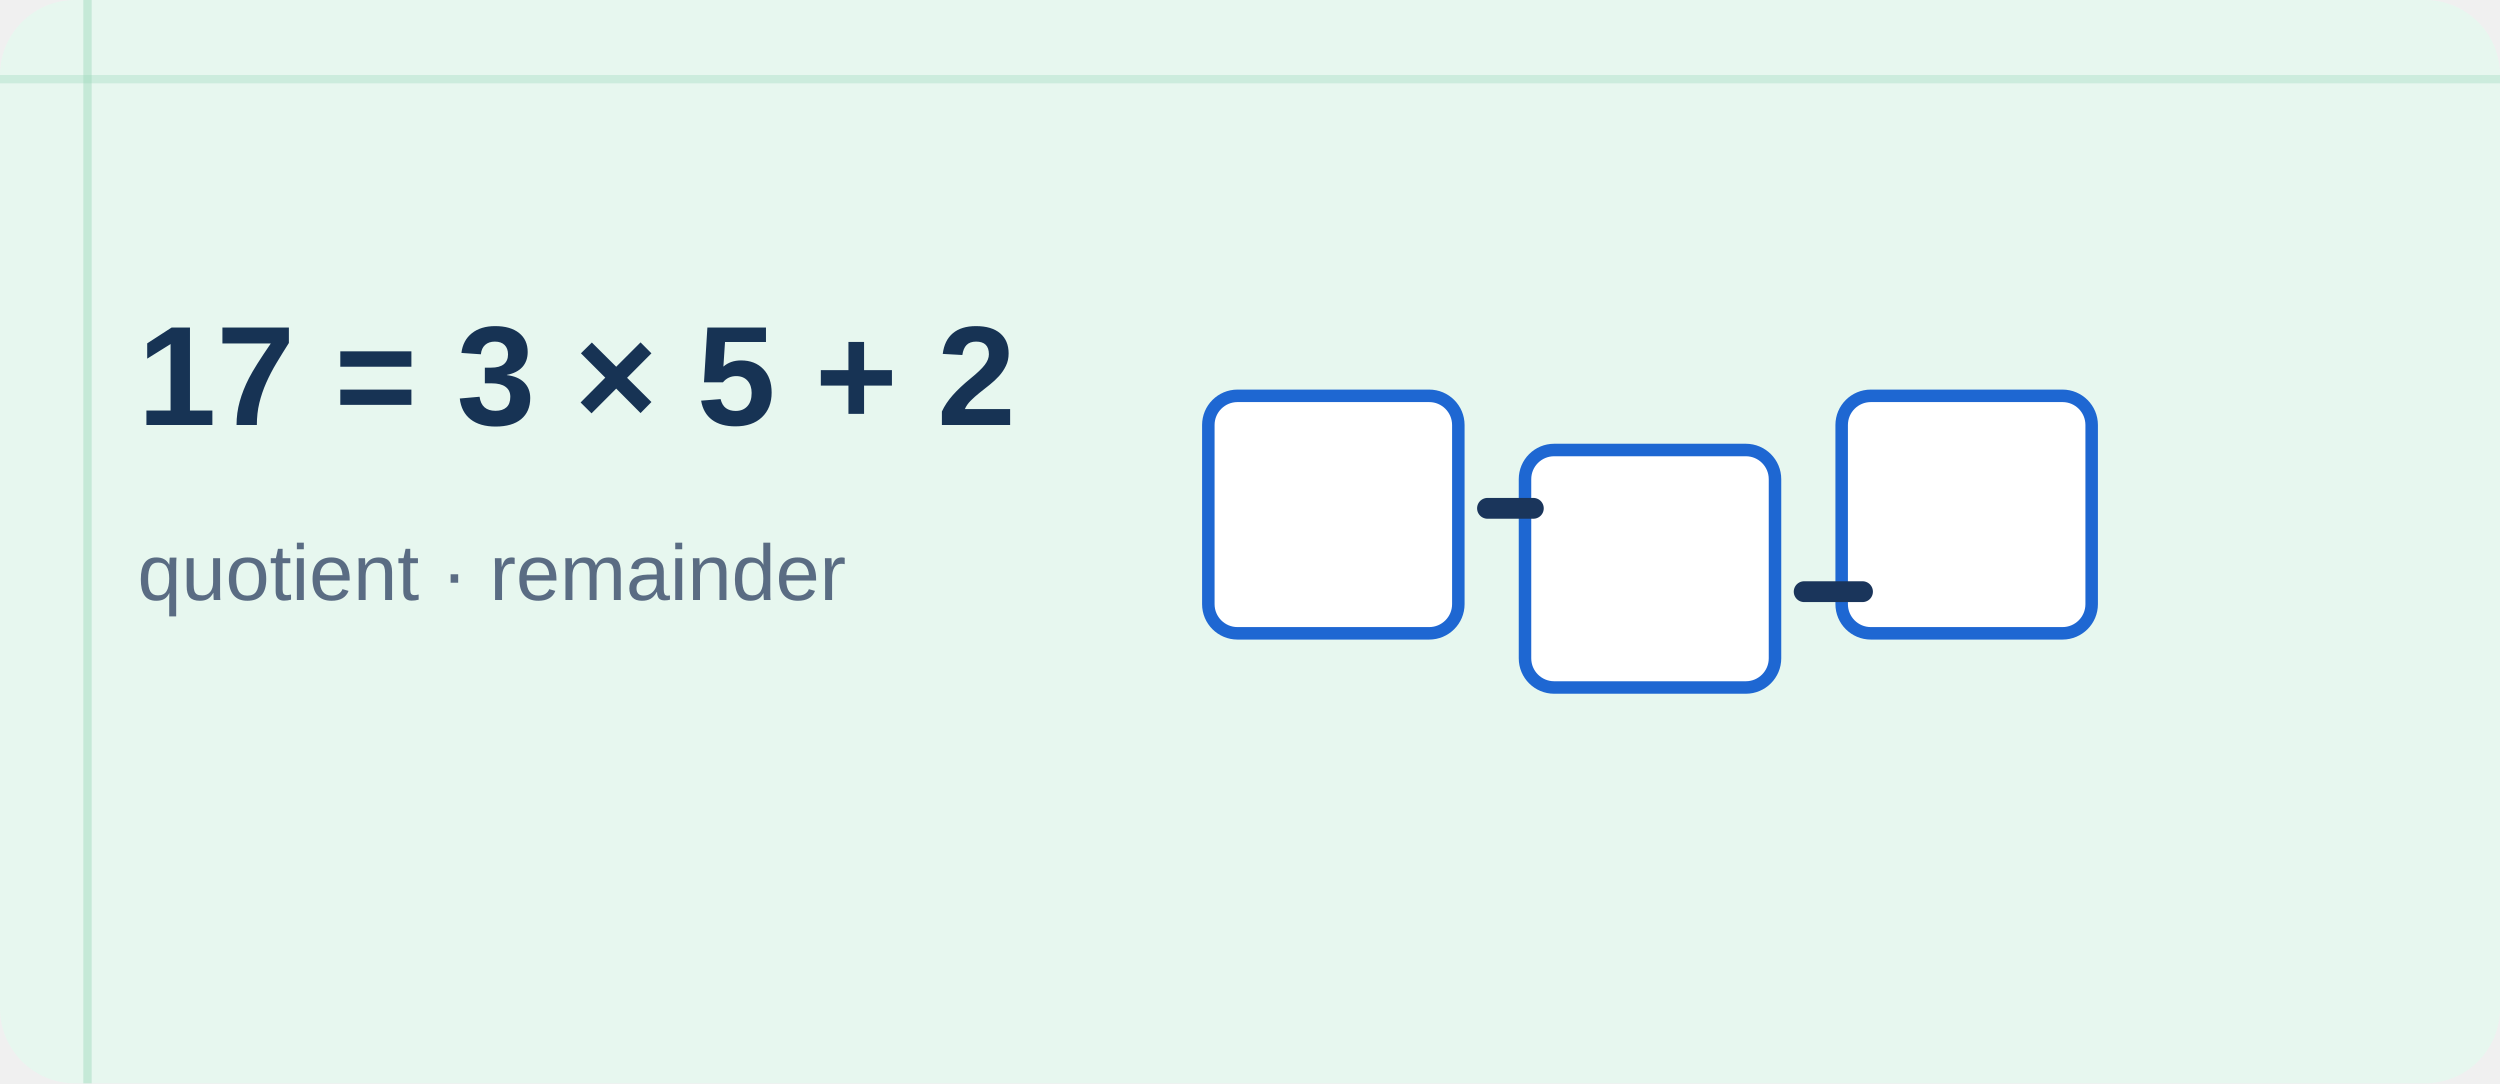
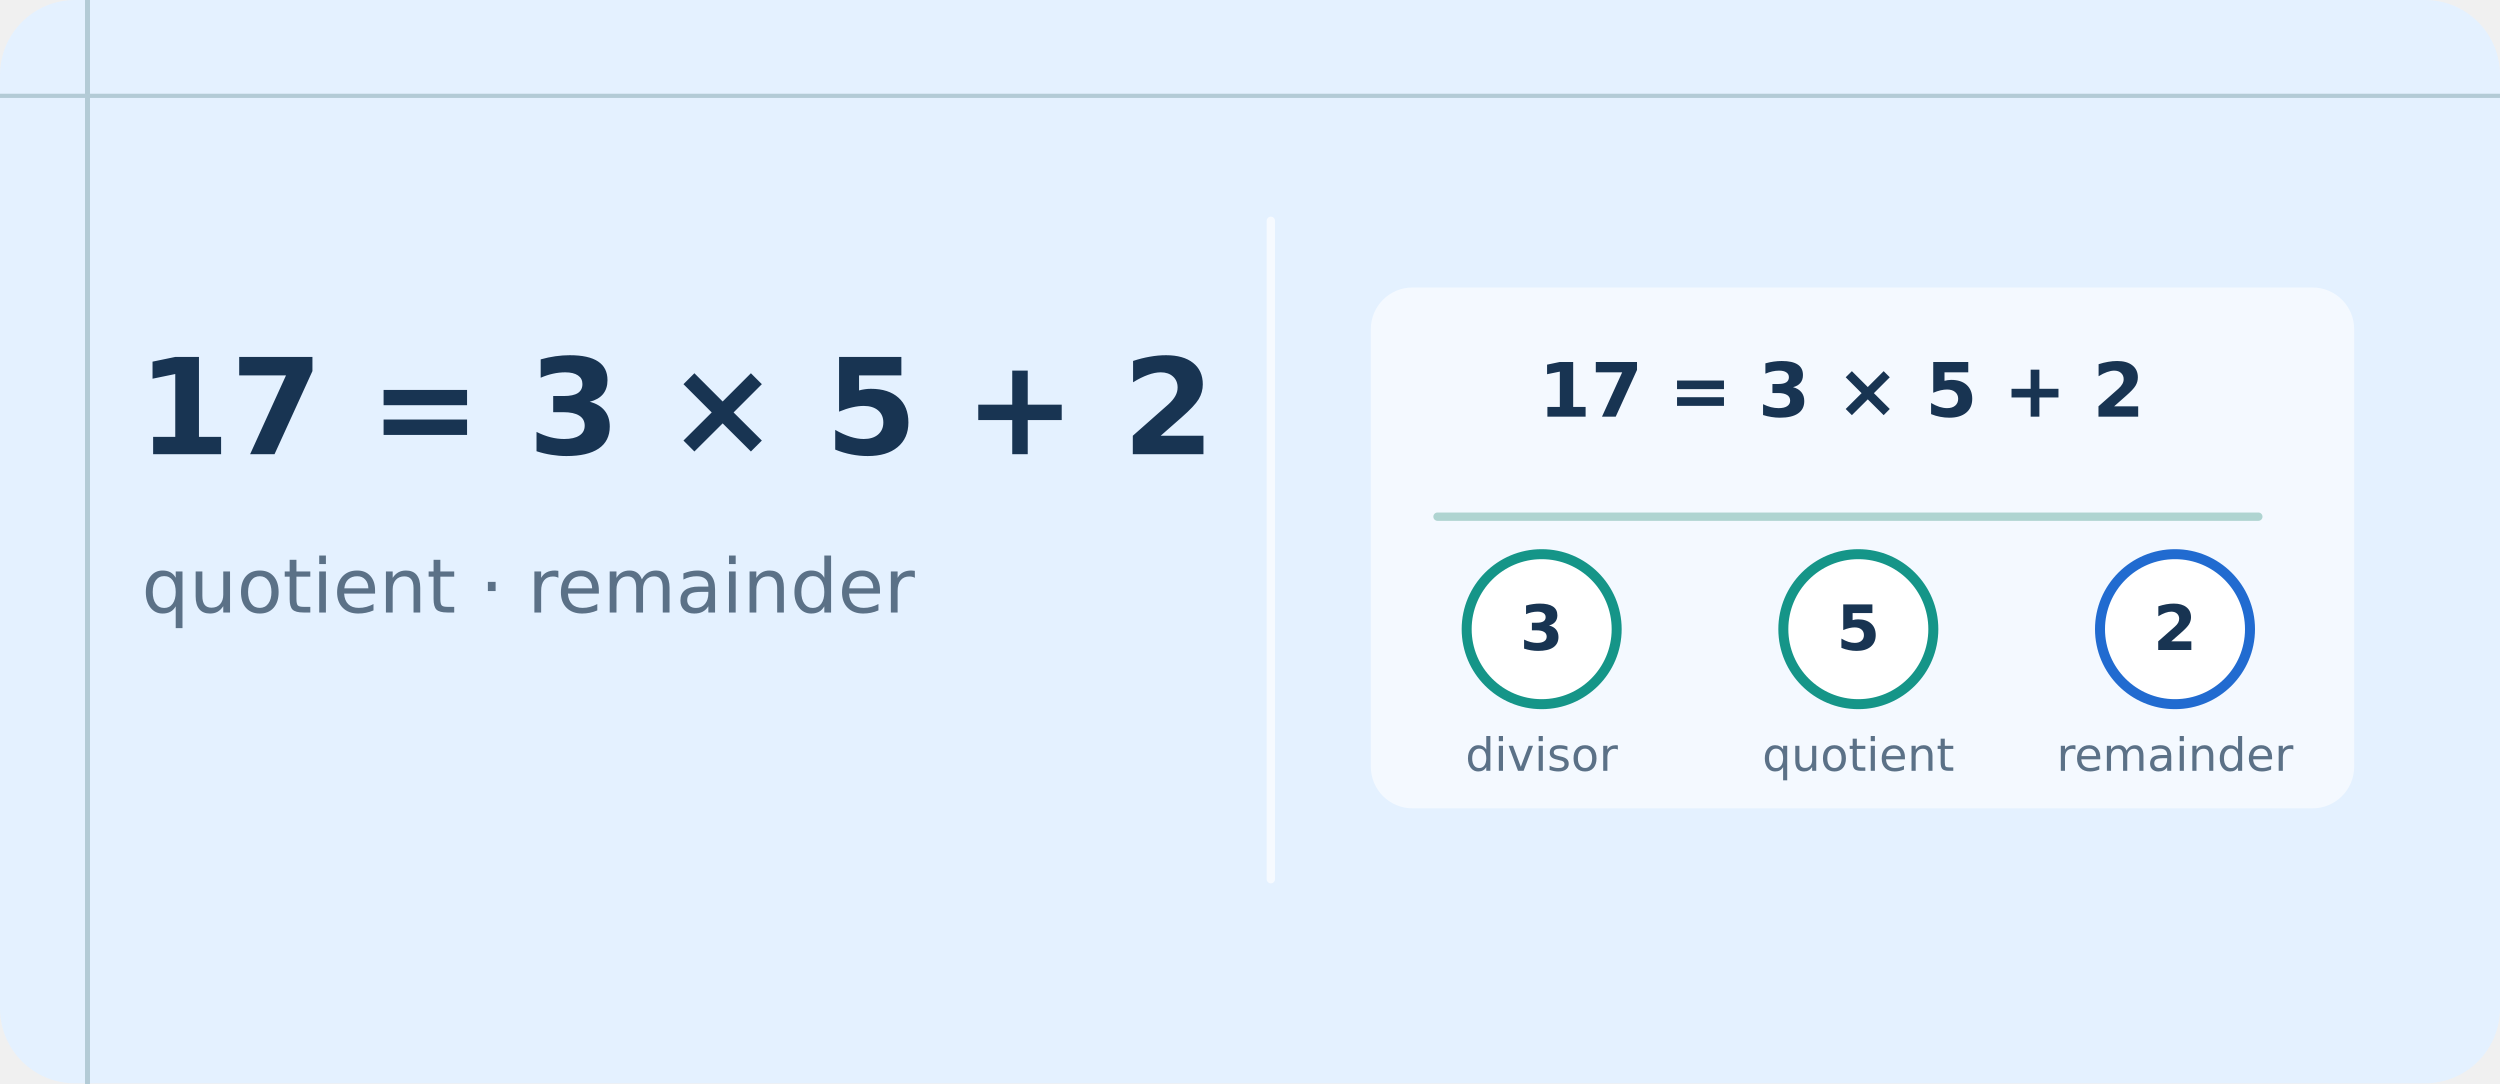
<svg xmlns="http://www.w3.org/2000/svg" viewBox="0 0 600 260" role="img" aria-labelledby="title">
-   <rect width="600" height="260" rx="18" fill="#e7f7ef" />
-   <path d="M0 19 L600 19" stroke="#9bd8bb" stroke-opacity=".35" stroke-width="2" />
-   <path d="M21 0 V260" stroke="#9bd8bb" stroke-opacity=".45" stroke-width="2" />
-   <text x="33" y="102" fill="#173354" font-size="34" font-family="Trebuchet MS,Segoe UI,Arial,sans-serif" font-weight="700">17 = 3 × 5 + 2</text>
-   <text x="33" y="144" fill="#5a6c83" font-size="19" font-family="Trebuchet MS,Segoe UI,Arial,sans-serif">quotient  ·  remainder</text>
-   <rect x="290" y="95" width="60" height="57" rx="7" fill="#fff" stroke="#1e67d2" stroke-width="3" />
-   <rect x="366" y="108" width="60" height="57" rx="7" fill="#fff" stroke="#1e67d2" stroke-width="3" />
-   <rect x="442" y="95" width="60" height="57" rx="7" fill="#fff" stroke="#1e67d2" stroke-width="3" />
-   <path d="M357 122 H368 M433 142 H447" stroke="#1a355b" stroke-width="5" fill="none" stroke-linecap="round" stroke-linejoin="round" />
+   <rect x="0" y="0" width="600" height="260" rx="18" fill="#e4f1ff" stroke="none" stroke-width="2" />
+   <line x1="0" y1="23" x2="600" y2="23" stroke="#b3cbd6" stroke-width="1" stroke-linecap="round" />
+   <line x1="21" y1="0" x2="21" y2="260" stroke="#b3cbd6" stroke-width="1.2" stroke-linecap="round" />
+   <text x="33" y="109" text-anchor="start" font-family="Trebuchet MS, Segoe UI, DejaVu Sans, Arial, sans-serif" font-size="32" font-weight="700" fill="#183452">17 = 3 × 5 + 2</text>
+   <text x="34" y="147" text-anchor="start" font-family="Trebuchet MS, Segoe UI, DejaVu Sans, Arial, sans-serif" font-size="18" font-weight="500" fill="#5b7187">quotient  ·  remainder</text>
+   <line x1="305" y1="53" x2="305" y2="211" stroke="#ffffffaa" stroke-width="2" stroke-linecap="round" />
+   <rect x="329" y="69" width="236" height="125" rx="10" fill="#ffffff99" stroke="none" stroke-width="2" />
+   <text x="442" y="100" text-anchor="middle" font-family="Trebuchet MS, Segoe UI, DejaVu Sans, Arial, sans-serif" font-size="18" font-weight="700" fill="#183452">17 = 3 × 5 + 2</text>
+   <line x1="345" y1="124" x2="542" y2="124" stroke="#afd4d1" stroke-width="2" stroke-linecap="round" />
+   <circle cx="370" cy="151" r="18" fill="white" stroke="#159588" stroke-width="2.4" />
+   <text x="370" y="156" text-anchor="middle" font-family="Trebuchet MS, Segoe UI, DejaVu Sans, Arial, sans-serif" font-size="15" font-weight="700" fill="#183452">3</text>
+   <text x="370" y="185" text-anchor="middle" font-family="Trebuchet MS, Segoe UI, DejaVu Sans, Arial, sans-serif" font-size="11" font-weight="500" fill="#5b7187">divisor</text>
+   <circle cx="446" cy="151" r="18" fill="white" stroke="#159588" stroke-width="2.4" />
+   <text x="446" y="156" text-anchor="middle" font-family="Trebuchet MS, Segoe UI, DejaVu Sans, Arial, sans-serif" font-size="15" font-weight="700" fill="#183452">5</text>
+   <text x="446" y="185" text-anchor="middle" font-family="Trebuchet MS, Segoe UI, DejaVu Sans, Arial, sans-serif" font-size="11" font-weight="500" fill="#5b7187">quotient</text>
+   <circle cx="522" cy="151" r="18" fill="white" stroke="#216bd0" stroke-width="2.4" />
+   <text x="522" y="156" text-anchor="middle" font-family="Trebuchet MS, Segoe UI, DejaVu Sans, Arial, sans-serif" font-size="15" font-weight="700" fill="#183452">2</text>
+   <text x="522" y="185" text-anchor="middle" font-family="Trebuchet MS, Segoe UI, DejaVu Sans, Arial, sans-serif" font-size="11" font-weight="500" fill="#5b7187">remainder</text>
</svg>
